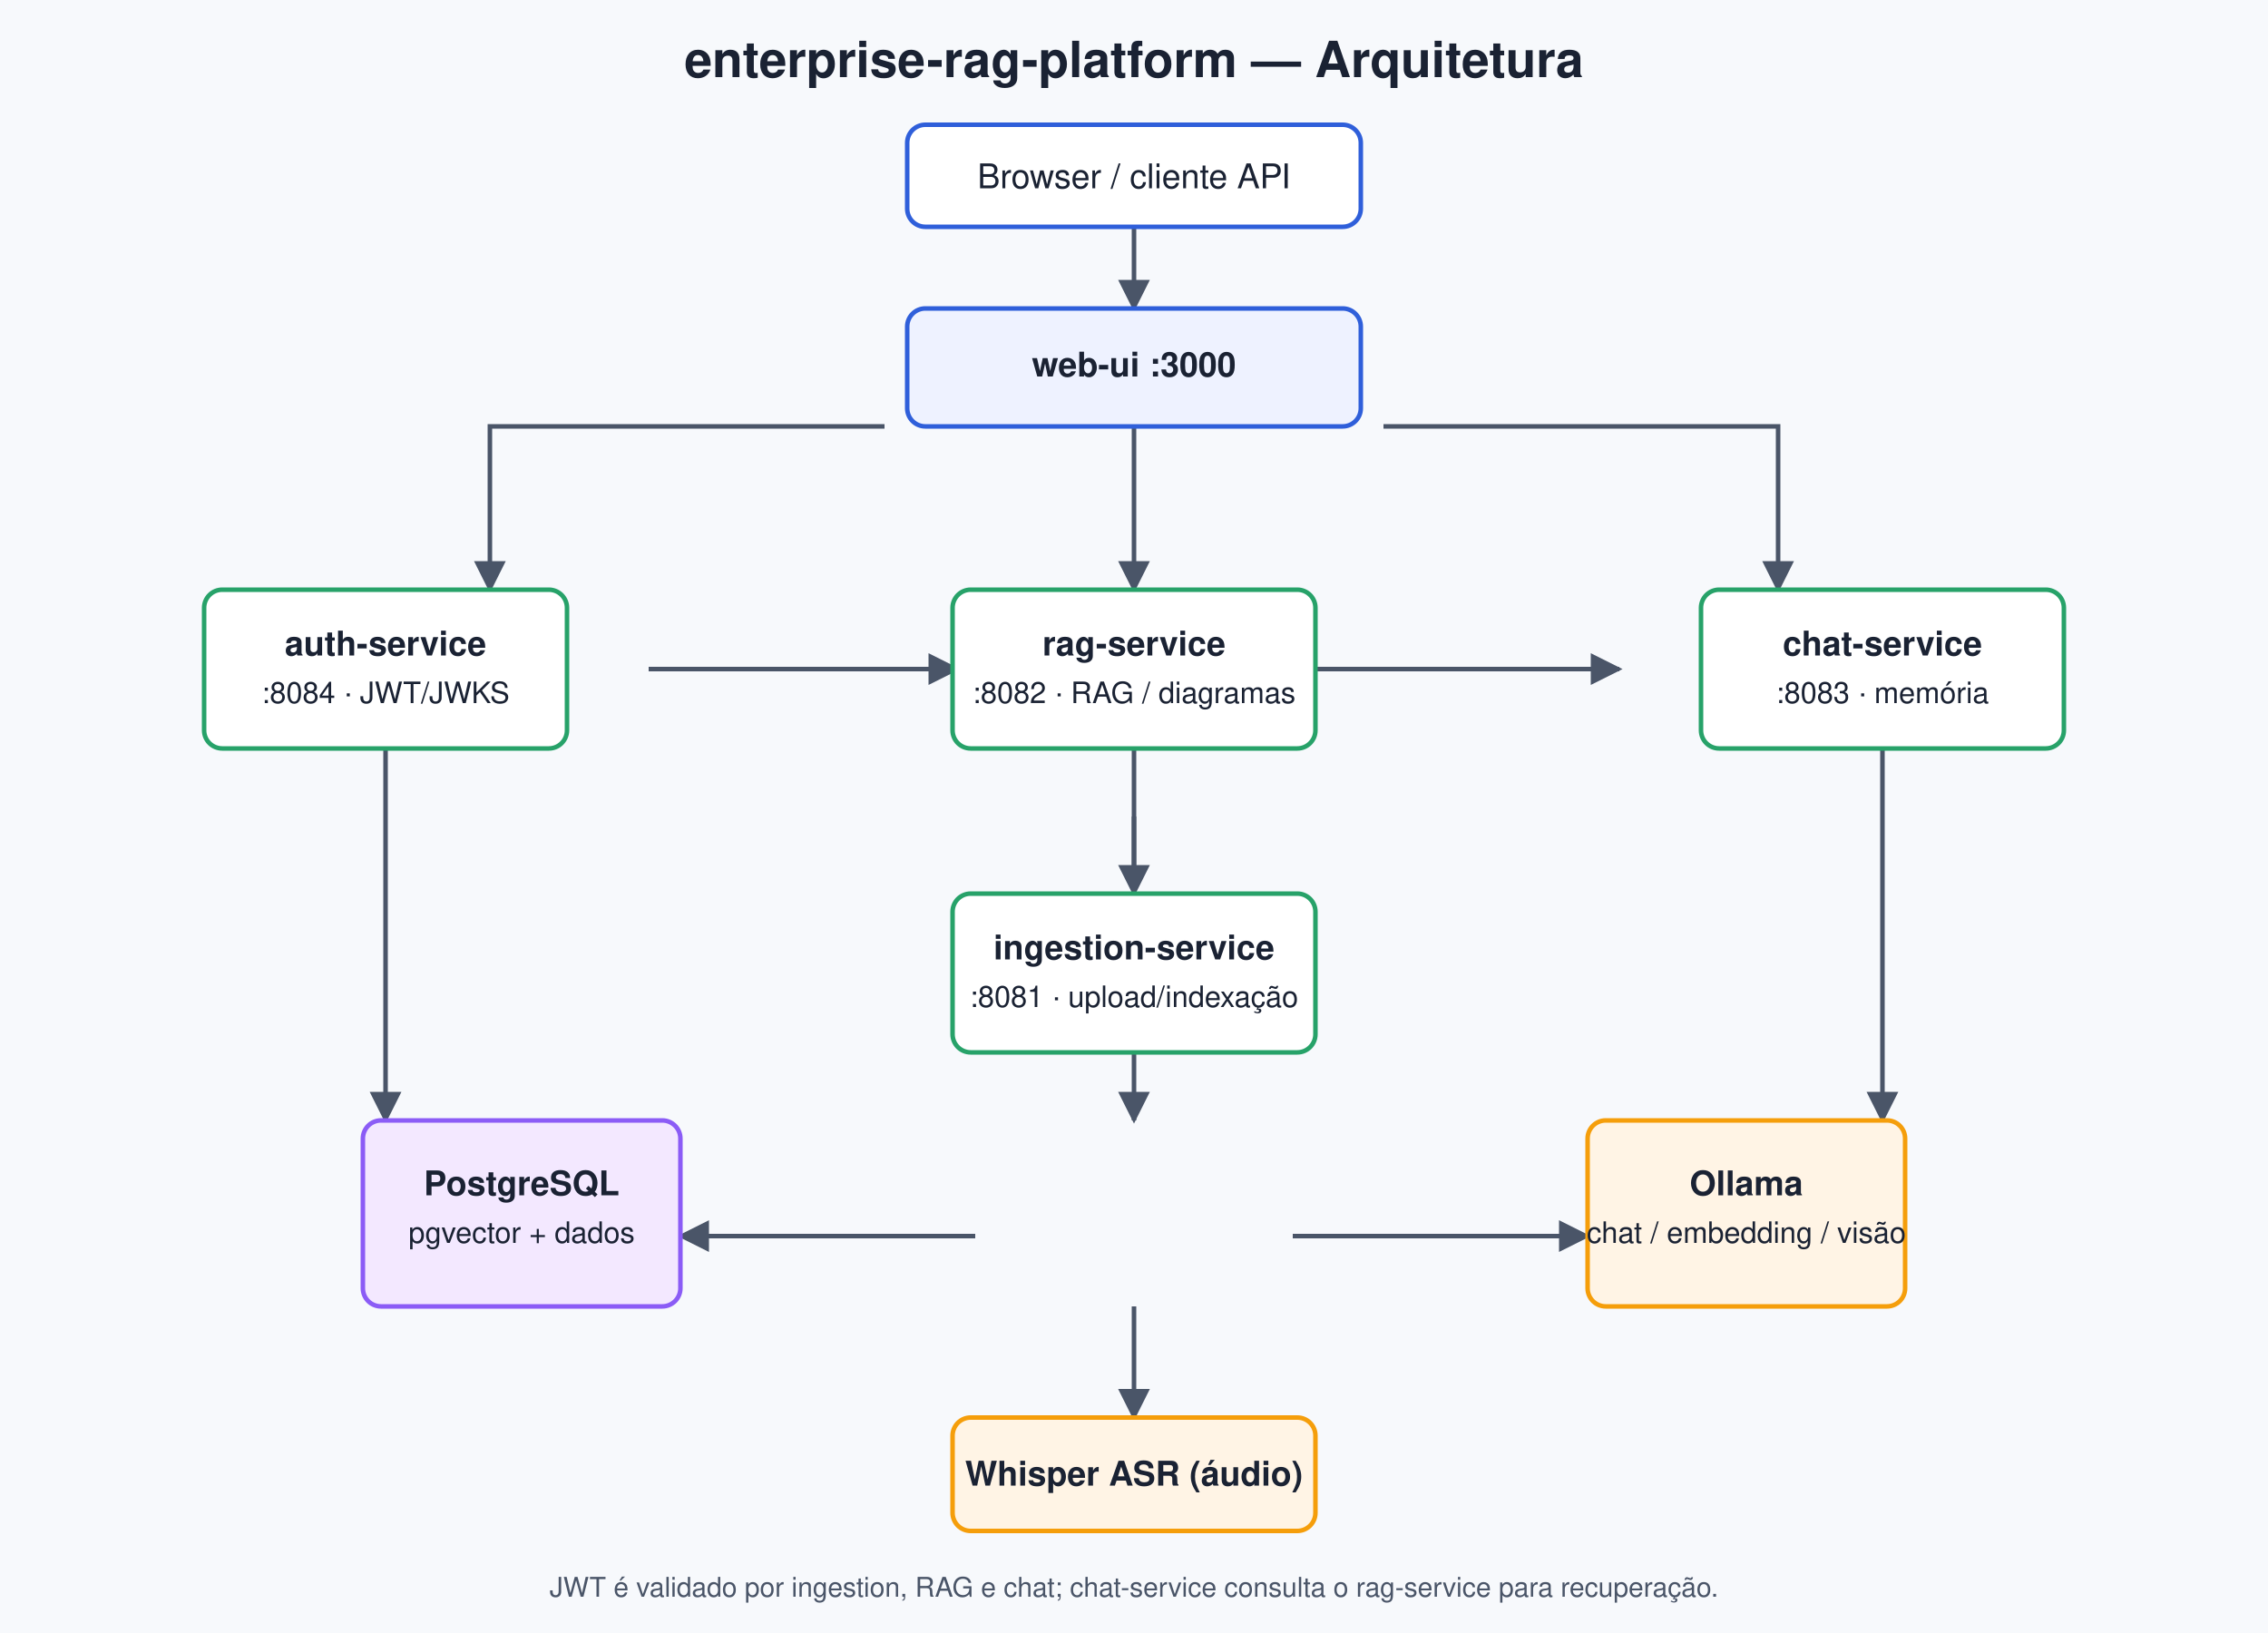
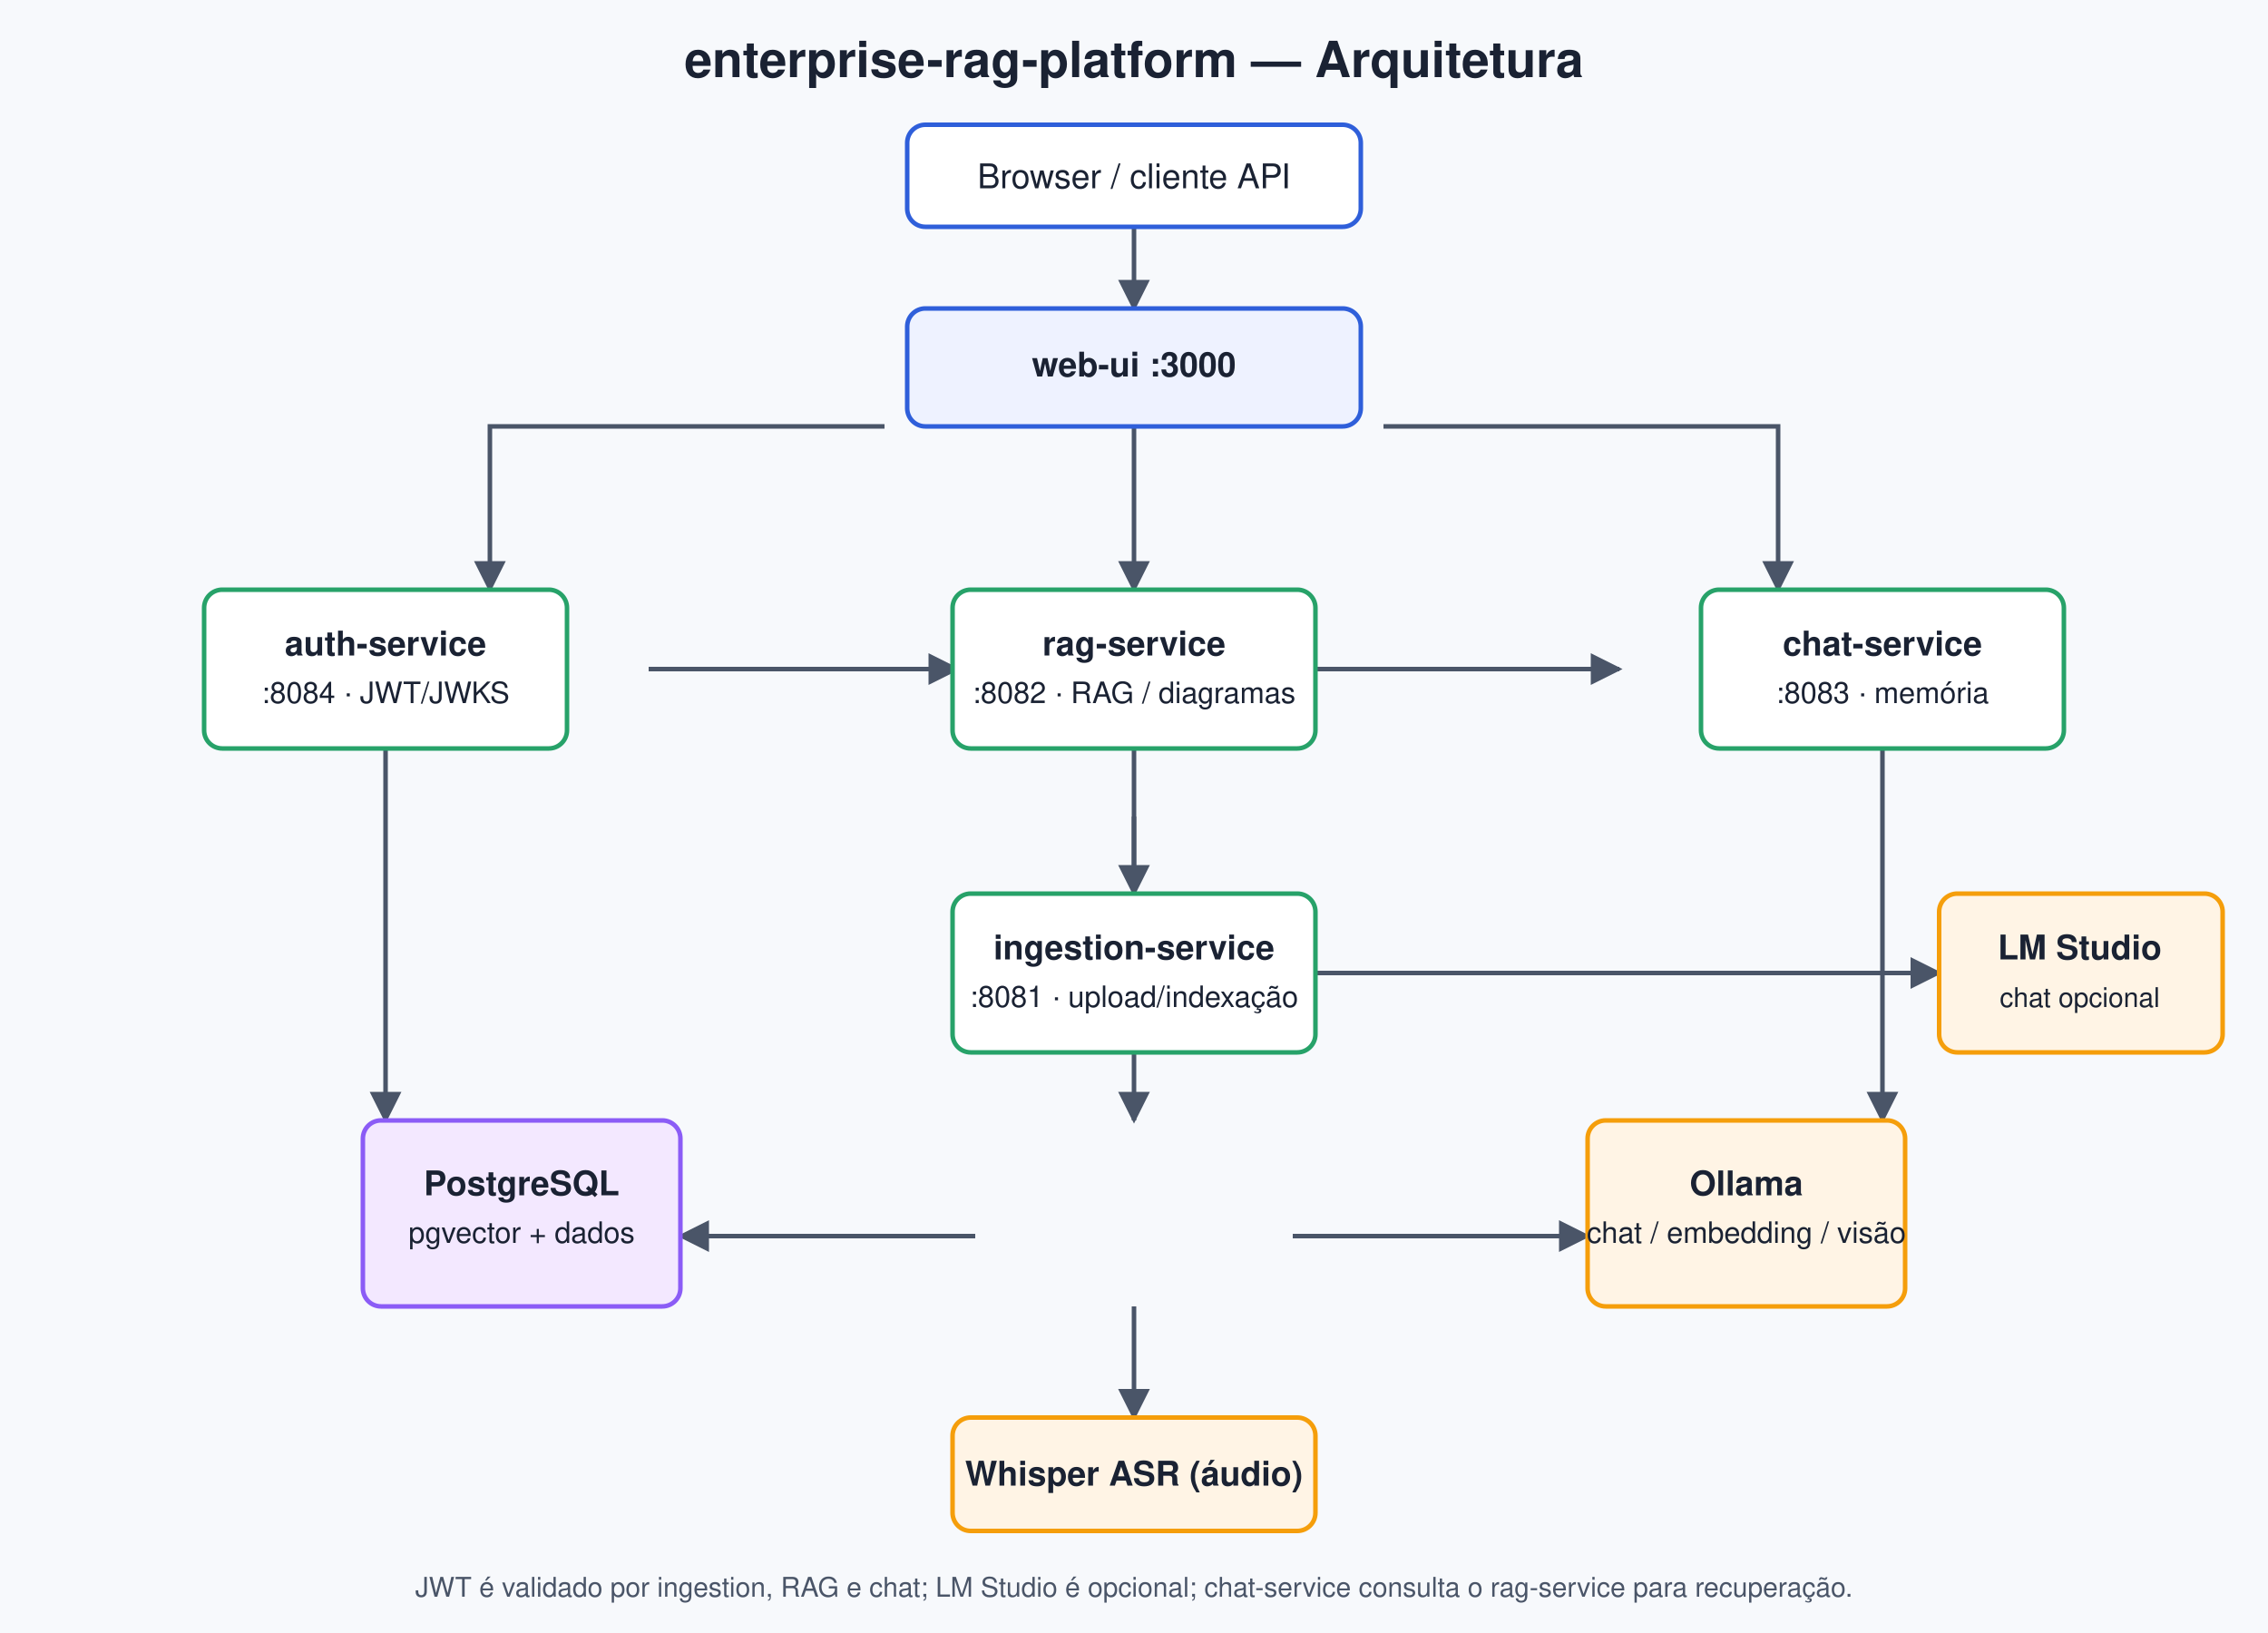
<svg xmlns="http://www.w3.org/2000/svg" viewBox="0 0 1000 720" font-family="-apple-system, Helvetica, Arial, sans-serif">
  <defs>
    <marker id="arrow" viewBox="0 0 10 10" refX="9" refY="5" markerWidth="7" markerHeight="7" orient="auto">
      <path d="M0 0 L10 5 L0 10z" fill="#4a5568" />
    </marker>
  </defs>
  <rect width="1000" height="720" fill="#f7f9fc" />
  <text x="500" y="34" text-anchor="middle" font-size="22" font-weight="700" fill="#1a2233">enterprise-rag-platform — Arquitetura</text>
  <g stroke="#4a5568" stroke-width="2" fill="none" marker-end="url(#arrow)">
    <path d="M500 100V136" />
    <path d="M390 188H216V260" />
    <path d="M500 188V260" />
    <path d="M610 188H784V260" />
    <path d="M170 330V494" />
    <path d="M500 330V494" />
    <path d="M830 330V494" />
    <path d="M286 295H422" />
    <path d="M578 295H714" />
    <path d="M500 360V394" />
    <path d="M430 545H300" />
    <path d="M570 545H700" />
    <path d="M500 576V625" />
+     <path d="M580 429H855V429" />
  </g>
  <rect x="400" y="55" width="200" height="45" rx="8" fill="#fff" stroke="#2f5fda" stroke-width="2" />
  <text x="500" y="83" text-anchor="middle" font-size="15" fill="#1a2233">Browser / cliente API</text>
  <rect x="400" y="136" width="200" height="52" rx="8" fill="#eef2ff" stroke="#2f5fda" stroke-width="2" />
  <text x="500" y="166" text-anchor="middle" font-size="15" font-weight="600" fill="#1a2233">web-ui :3000</text>
  <g fill="#fff" stroke="#27a269" stroke-width="2">
    <rect x="90" y="260" width="160" height="70" rx="8" />
    <rect x="420" y="260" width="160" height="70" rx="8" />
    <rect x="750" y="260" width="160" height="70" rx="8" />
  </g>
  <g text-anchor="middle" fill="#1a2233">
    <text x="170" y="289" font-size="15" font-weight="600">auth-service</text>
    <text x="170" y="310" font-size="13">:8084 · JWT/JWKS</text>
    <text x="500" y="289" font-size="15" font-weight="600">rag-service</text>
    <text x="500" y="310" font-size="13">:8082 · RAG / diagramas</text>
    <text x="830" y="289" font-size="15" font-weight="600">chat-service</text>
    <text x="830" y="310" font-size="13">:8083 · memória</text>
  </g>
  <rect x="420" y="394" width="160" height="70" rx="8" fill="#fff" stroke="#27a269" stroke-width="2" />
  <text x="500" y="423" text-anchor="middle" font-size="15" font-weight="600" fill="#1a2233">ingestion-service</text>
  <text x="500" y="444" text-anchor="middle" font-size="13" fill="#1a2233">:8081 · upload/indexação</text>
  <rect x="160" y="494" width="140" height="82" rx="8" fill="#f3e8ff" stroke="#8b5cf6" stroke-width="2" />
  <text x="230" y="527" text-anchor="middle" font-size="15" font-weight="600" fill="#1a2233">PostgreSQL</text>
  <text x="230" y="548" text-anchor="middle" font-size="13" fill="#1a2233">pgvector + dados</text>
  <rect x="700" y="494" width="140" height="82" rx="8" fill="#fff4e5" stroke="#f59e0b" stroke-width="2" />
  <text x="770" y="527" text-anchor="middle" font-size="15" font-weight="600" fill="#1a2233">Ollama</text>
  <text x="770" y="548" text-anchor="middle" font-size="13" fill="#1a2233">chat / embedding / visão</text>
+   <rect x="855" y="394" width="125" height="70" rx="8" fill="#fff4e5" stroke="#f59e0b" stroke-width="2" />
+   <text x="917" y="423" text-anchor="middle" font-size="15" font-weight="600" fill="#1a2233">LM Studio</text>
+   <text x="917" y="444" text-anchor="middle" font-size="12" fill="#1a2233">chat opcional</text>
  <rect x="420" y="625" width="160" height="50" rx="8" fill="#fff4e5" stroke="#f59e0b" stroke-width="2" />
  <text x="500" y="655" text-anchor="middle" font-size="15" font-weight="600" fill="#1a2233">Whisper ASR (áudio)</text>
-   <text x="500" y="704" text-anchor="middle" font-size="12" fill="#4a5568">JWT é validado por ingestion, RAG e chat; chat-service consulta o rag-service para recuperação.</text>
+   <text x="500" y="704" text-anchor="middle" font-size="12" fill="#4a5568">JWT é validado por ingestion, RAG e chat; LM Studio é opcional; chat-service consulta o rag-service para recuperação.</text>
</svg>
